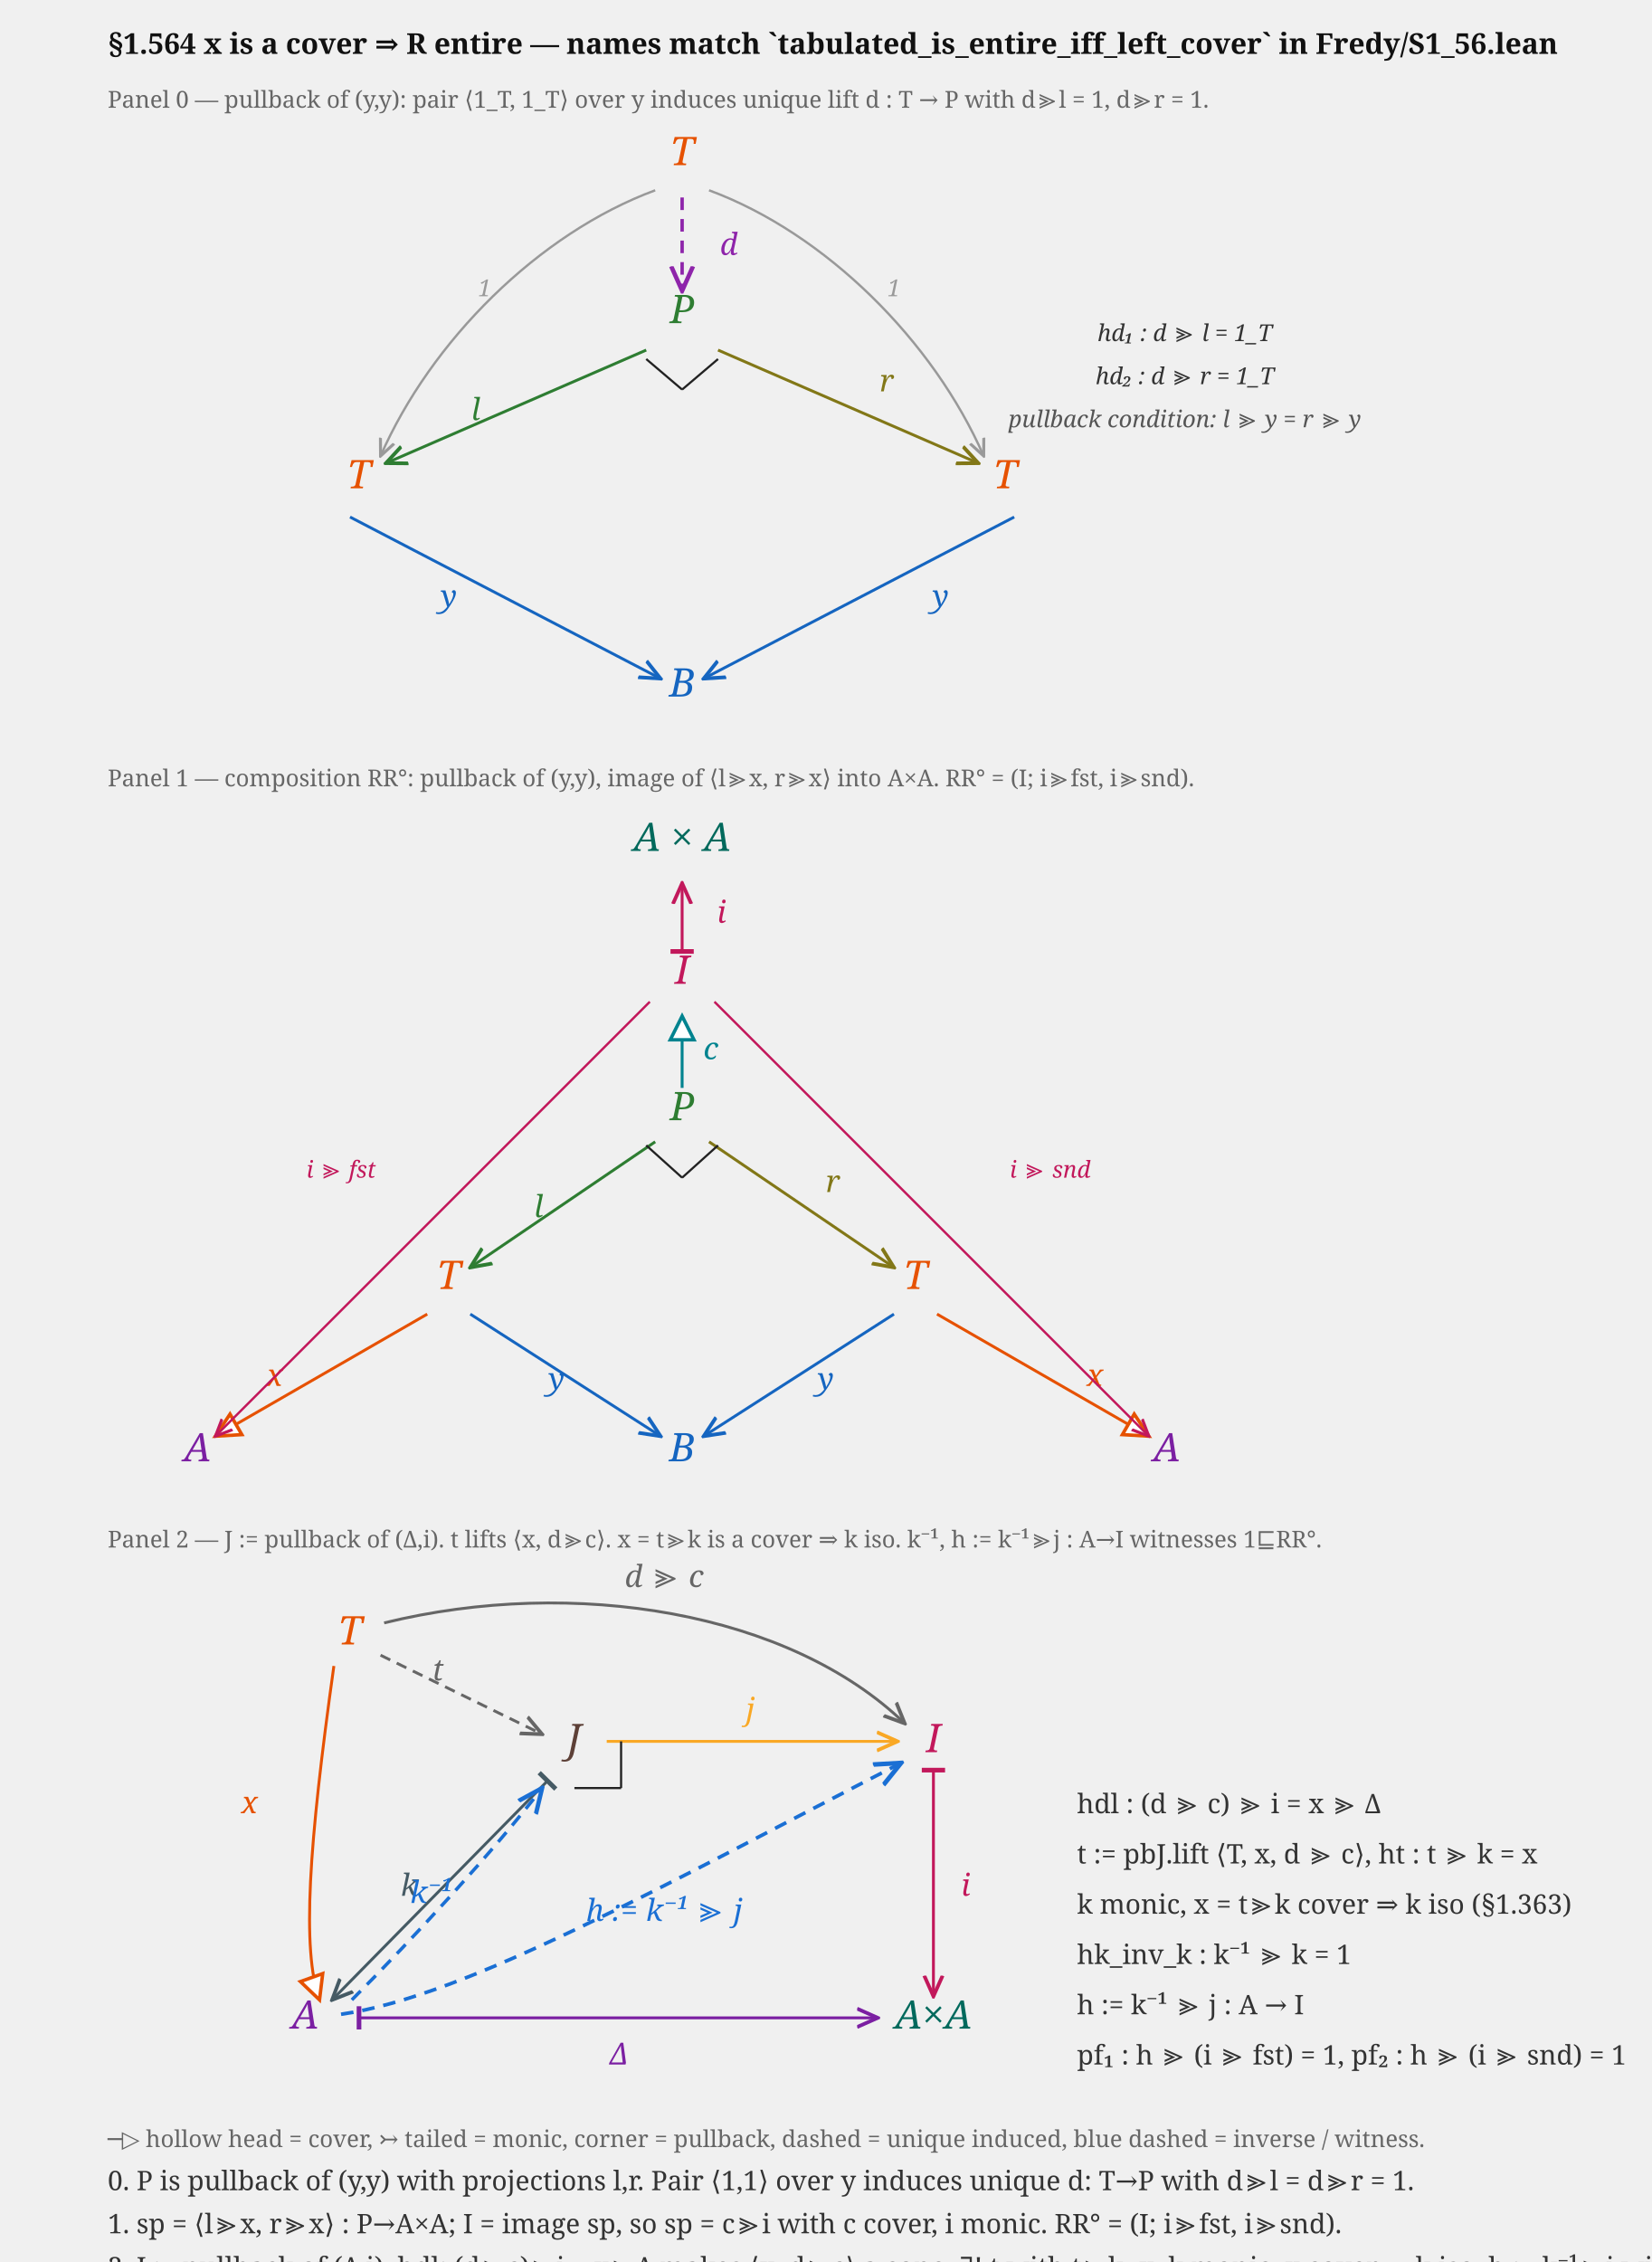
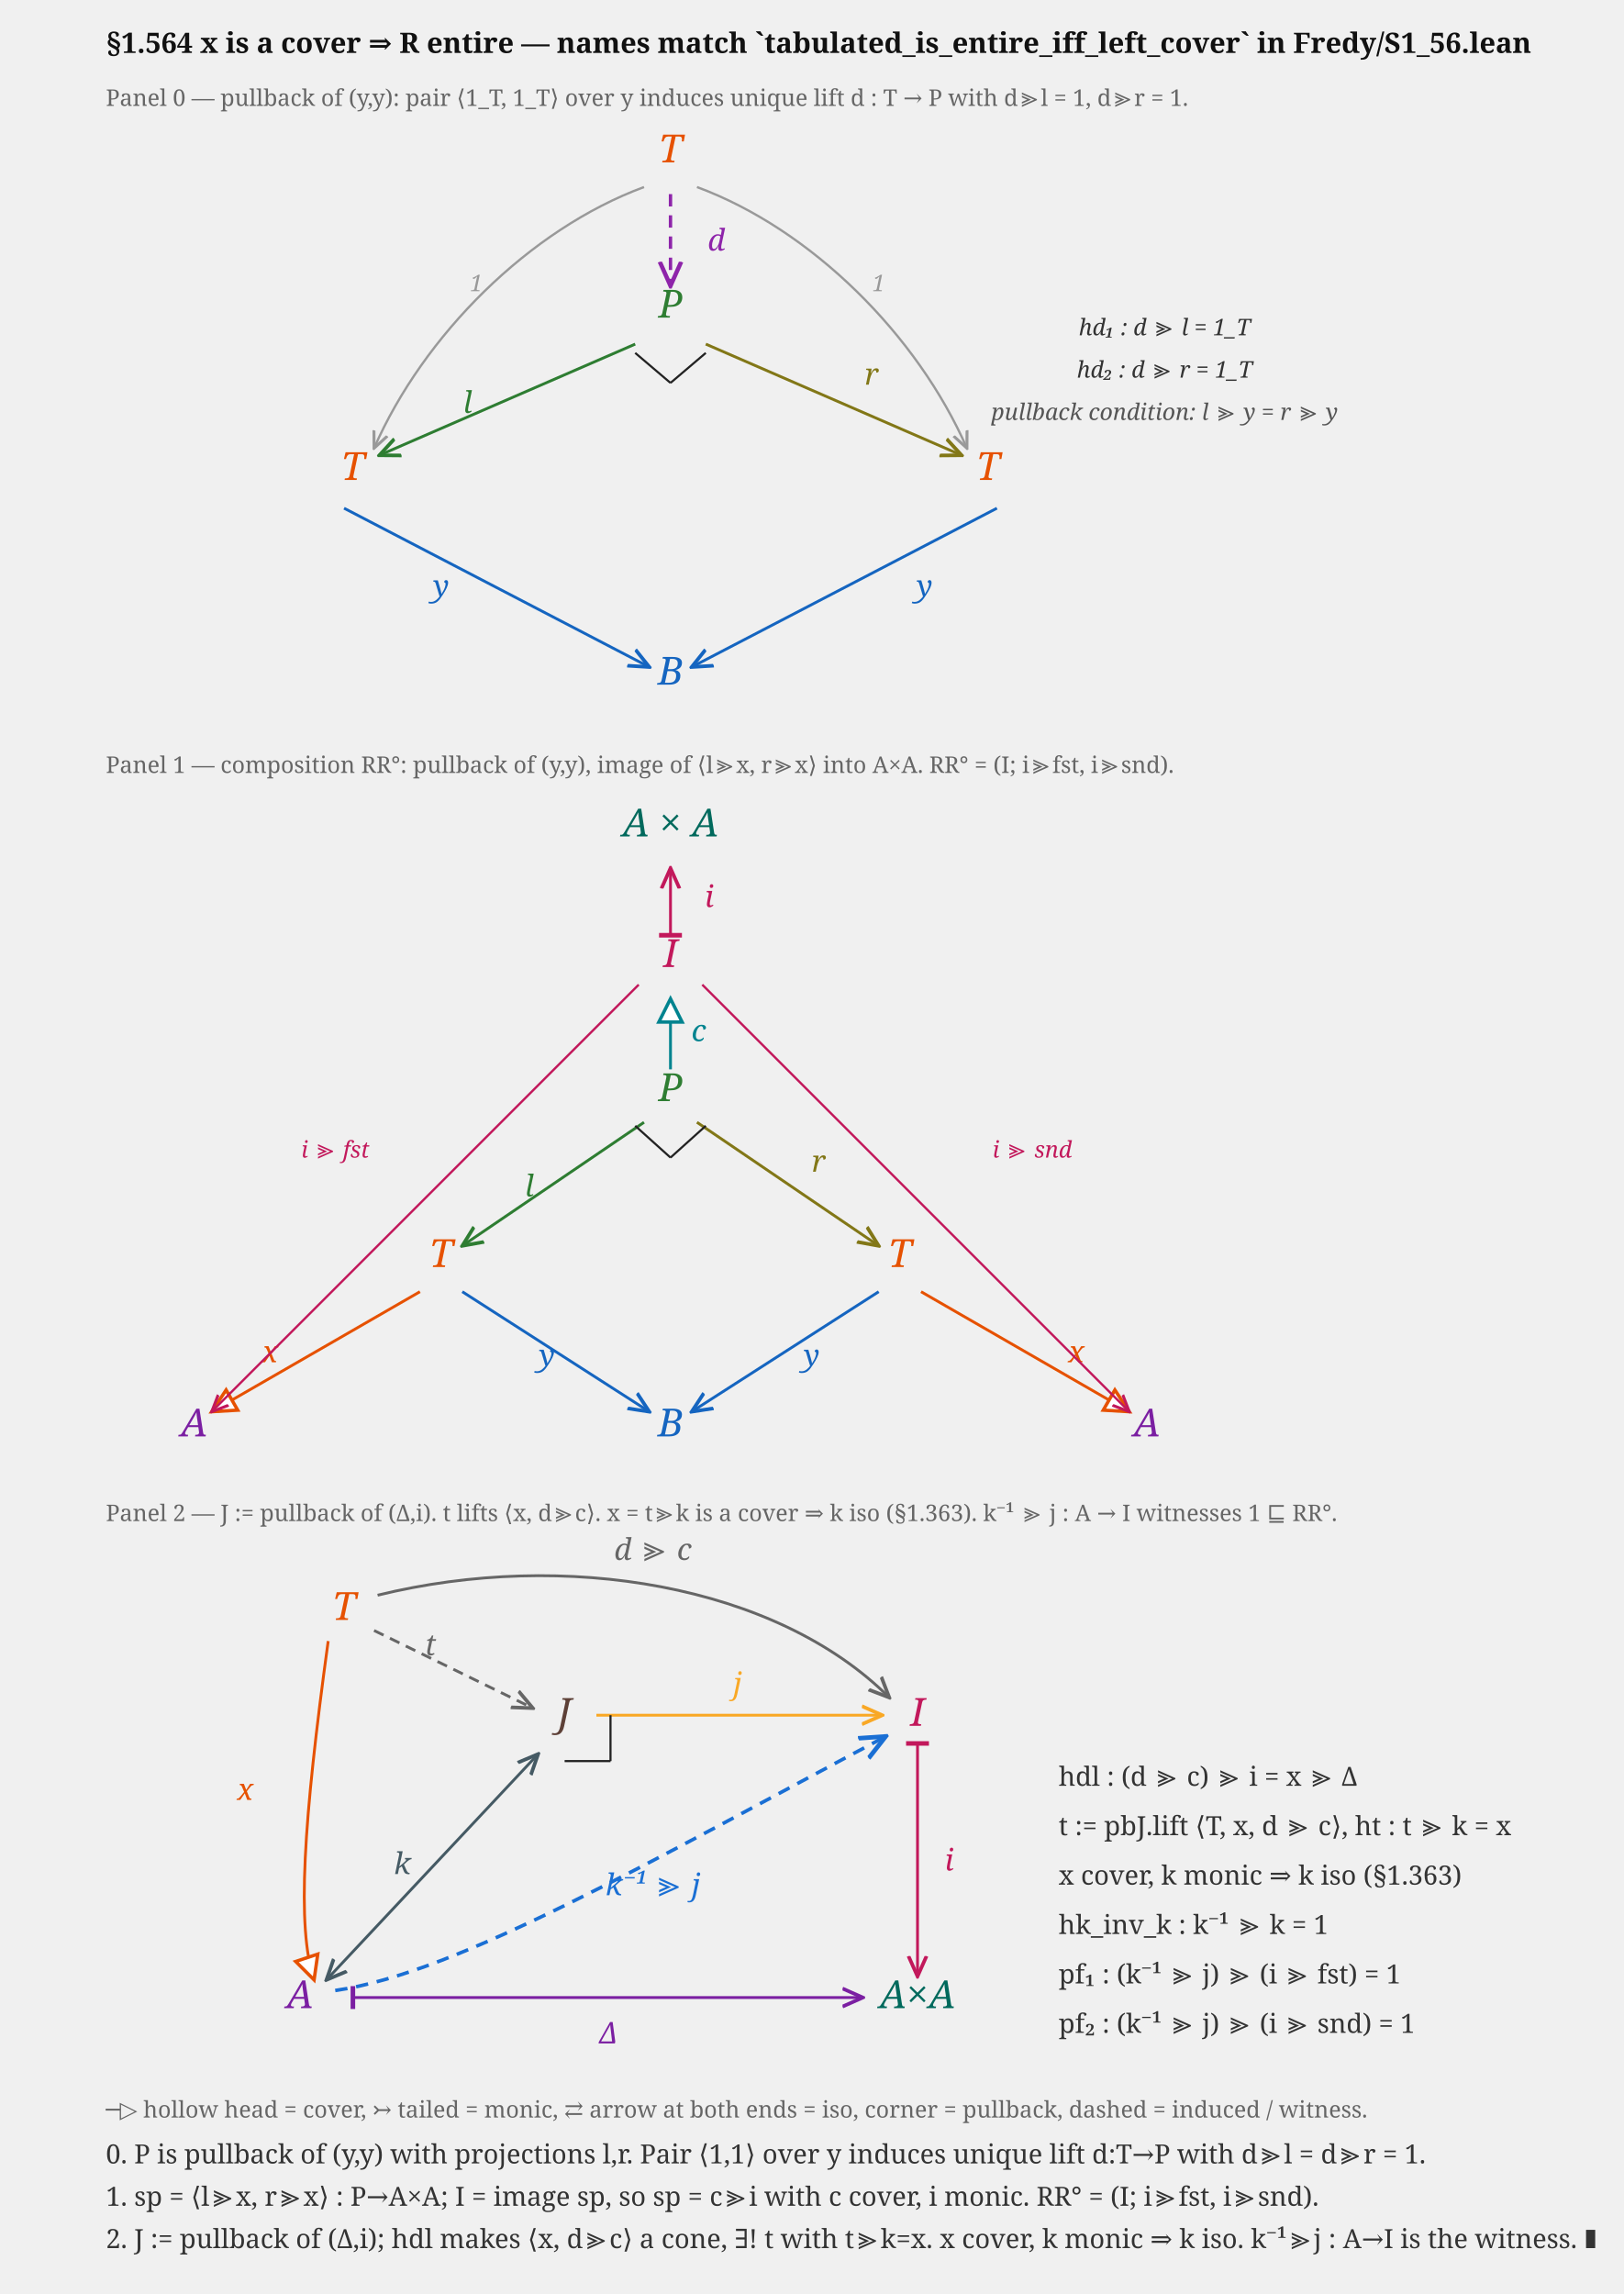
- <svg xmlns="http://www.w3.org/2000/svg" width="920" height="1260" viewBox="0 0 920 1260">
+ <svg xmlns="http://www.w3.org/2000/svg" width="920" height="1300" viewBox="0 0 920 1300">
  <defs>
    <marker id="arr" viewBox="0 0 10 10" refX="9" refY="5" markerWidth="8" markerHeight="8" orient="auto-start-reverse">
      <path d="M 0 1 L 9 5 L 0 9" fill="none" stroke="context-stroke" stroke-width="1.6" />
    </marker>
    <marker id="cov" viewBox="0 0 12 12" refX="10" refY="6" markerWidth="11" markerHeight="11" orient="auto-start-reverse">
      <path d="M 1 1.5 L 10 6 L 1 10.5 Z" fill="#fff" stroke="context-stroke" stroke-width="1.3" />
    </marker>
    <marker id="tail" viewBox="0 0 10 10" refX="2" refY="5" markerWidth="9" markerHeight="9" orient="auto-start-reverse">
      <line x1="2" y1="0.5" x2="2" y2="9.5" stroke="context-stroke" stroke-width="1.8" />
    </marker>
  </defs>
  <style>
    .node { font: italic 22px Georgia, serif; text-anchor: middle; }
    .lbl  { font: italic 17px Georgia, serif; text-anchor: middle; }
    .lbls { font: italic 13px Georgia, serif; text-anchor: middle; }
    .cap  { font: 15px Georgia, serif; fill: #333; }
    .ttl  { font: bold 16px Georgia, serif; fill: #111; }
    .sub  { font: 13px Georgia, serif; fill: #666; }
    .oA  { fill: #7b1fa2; }
    .oB  { fill: #1565c0; }
    .oT  { fill: #e65100; }
    .oP  { fill: #2e7d32; }
    .oI  { fill: #c2185b; }
    .oAA { fill: #00695c; }
    .oJ  { fill: #5d4037; }
  </style>
  <text class="ttl" x="60" y="30">§1.564  x is a cover ⇒ R entire — names match `tabulated_is_entire_iff_left_cover` in Fredy/S1_56.lean</text>
  <text class="sub" x="60" y="60">Panel 0 — pullback of (y,y): pair ⟨1_T, 1_T⟩ over y induces unique lift d : T → P with d≫l = 1, d≫r = 1.</text>
  <text class="node oT" x="380" y="92">T</text>
  <text class="node oP" x="380" y="180">P</text>
  <text class="node oT" x="200" y="272">T</text>
  <text class="node oT" x="560" y="272">T</text>
  <text class="node oB" x="380" y="388">B</text>
  <line x1="380" y1="110" x2="380" y2="162" stroke="#8e24aa" stroke-width="1.9" stroke-dasharray="7 5" marker-end="url(#arr)" />
  <text class="lbl" x="406" y="142" fill="#8e24aa">d</text>
  <path d="M 365 106 C 300 130, 240 190, 212 254" fill="none" stroke="#999" stroke-width="1.3" marker-end="url(#arr)" />
  <text class="lbls" x="270" y="165" fill="#999">1</text>
  <path d="M 395 106 C 460 130, 520 190, 548 254" fill="none" stroke="#999" stroke-width="1.3" marker-end="url(#arr)" />
  <text class="lbls" x="498" y="165" fill="#999">1</text>
  <line x1="360" y1="195" x2="215" y2="258" stroke="#2e7d32" stroke-width="1.6" marker-end="url(#arr)" />
  <text class="lbl" x="265" y="234" fill="#2e7d32">l</text>
  <line x1="400" y1="195" x2="545" y2="258" stroke="#827717" stroke-width="1.6" marker-end="url(#arr)" />
  <text class="lbl" x="494" y="218" fill="#827717">r</text>
  <line x1="360" y1="200" x2="380" y2="217" stroke="#222" stroke-width="1.2" />
  <line x1="400" y1="200" x2="380" y2="217" stroke="#222" stroke-width="1.2" />
  <line x1="195" y1="288" x2="368" y2="378" stroke="#1565c0" stroke-width="1.6" marker-end="url(#arr)" />
  <text class="lbl oB" x="250" y="338">y</text>
  <line x1="565" y1="288" x2="392" y2="378" stroke="#1565c0" stroke-width="1.6" marker-end="url(#arr)" />
  <text class="lbl oB" x="524" y="338">y</text>
  <text class="lbls" x="660" y="190" fill="#333">hd₁ : d ≫ l = 1_T</text>
  <text class="lbls" x="660" y="214" fill="#333">hd₂ : d ≫ r = 1_T</text>
  <text class="lbls" x="660" y="238" fill="#555">pullback condition: l ≫ y = r ≫ y</text>
  <text class="sub" x="60" y="438">Panel 1 — composition RR°: pullback of (y,y), image of ⟨l≫x, r≫x⟩ into A×A.  RR° = (I; i≫fst, i≫snd).</text>
  <text class="node oAA" x="380" y="474">A × A</text>
  <text class="node oI" x="380" y="548">I</text>
  <text class="node oP" x="380" y="624">P</text>
  <text class="node oT" x="250" y="718">T</text>
  <text class="node oT" x="510" y="718">T</text>
  <text class="node oA" x="110" y="814">A</text>
  <text class="node oB" x="380" y="814">B</text>
  <text class="node oA" x="650" y="814">A</text>
  <line x1="380" y1="530" x2="380" y2="492" stroke="#c2185b" stroke-width="1.6" marker-start="url(#tail)" marker-end="url(#arr)" />
  <text class="lbl oI" x="402" y="514">i</text>
  <line x1="380" y1="606" x2="380" y2="566" stroke="#00838f" stroke-width="1.6" marker-end="url(#cov)" />
  <text class="lbl" x="396" y="590" fill="#00838f">c</text>
  <line x1="365" y1="636" x2="262" y2="706" stroke="#2e7d32" stroke-width="1.6" marker-end="url(#arr)" />
  <text class="lbl" x="300" y="678" fill="#2e7d32">l</text>
  <line x1="395" y1="636" x2="498" y2="706" stroke="#827717" stroke-width="1.6" marker-end="url(#arr)" />
  <text class="lbl" x="464" y="664" fill="#827717">r</text>
  <line x1="360" y1="638" x2="380" y2="656" stroke="#222" stroke-width="1.2" />
  <line x1="400" y1="638" x2="380" y2="656" stroke="#222" stroke-width="1.2" />
  <line x1="238" y1="732" x2="120" y2="800" stroke="#e65100" stroke-width="1.6" marker-end="url(#cov)" />
  <text class="lbl" x="153" y="772" fill="#e65100">x</text>
  <line x1="262" y1="732" x2="368" y2="800" stroke="#1565c0" stroke-width="1.6" marker-end="url(#arr)" />
  <text class="lbl" x="310" y="774" fill="#1565c0">y</text>
  <line x1="498" y1="732" x2="392" y2="800" stroke="#1565c0" stroke-width="1.6" marker-end="url(#arr)" />
  <text class="lbl" x="460" y="774" fill="#1565c0">y</text>
  <line x1="522" y1="732" x2="640" y2="800" stroke="#e65100" stroke-width="1.6" marker-end="url(#cov)" />
  <text class="lbl" x="610" y="772" fill="#e65100">x</text>
  <line x1="362" y1="558" x2="120" y2="800" stroke="#c2185b" stroke-width="1.3" marker-end="url(#arr)" />
  <text class="lbls oI" x="190" y="656">i ≫ fst</text>
  <line x1="398" y1="558" x2="640" y2="800" stroke="#c2185b" stroke-width="1.3" marker-end="url(#arr)" />
  <text class="lbls oI" x="585" y="656">i ≫ snd</text>
-   <text class="sub" x="60" y="862">Panel 2 — J := pullback of (Δ,i).  t lifts ⟨x, d≫c⟩.  x = t≫k is a cover ⇒ k iso.  k⁻¹, h := k⁻¹≫j : A→I witnesses 1⊑RR°.</text>
-   <text class="node oT" x="195" y="916">T</text>
-   <text class="node oJ" x="320" y="976">J</text>
-   <text class="node oI" x="520" y="976">I</text>
-   <text class="node oA" x="170" y="1130">A</text>
-   <text class="node oAA" x="520" y="1130">A×A</text>
-   <path d="M 214 904 C 320 878, 440 898, 504 960" fill="none" stroke="#666" stroke-width="1.6" marker-end="url(#arr)" />
+   <text class="sub" x="60" y="862">Panel 2 — J := pullback of (Δ,i).  t lifts ⟨x, d≫c⟩.  x = t≫k is a cover ⇒ k iso (§1.363).  k⁻¹ ≫ j : A → I witnesses 1 ⊑ RR°.</text>
+   <text class="node oT" x="195" y="918">T</text>
+   <text class="node oJ" x="320" y="978">J</text>
+   <text class="node oI" x="520" y="978">I</text>
+   <text class="node oA" x="170" y="1138">A</text>
+   <text class="node oAA" x="520" y="1138">A×A</text>
+   <path d="M 214 904 C 320 878, 440 898, 504 962" fill="none" stroke="#666" stroke-width="1.6" marker-end="url(#arr)" />
  <text class="lbl" x="370" y="884" fill="#666">d ≫ c</text>
-   <path d="M 186 928 C 172 1028, 168 1086, 178 1114" fill="none" stroke="#e65100" stroke-width="1.6" marker-end="url(#cov)" />
-   <text class="lbl" x="139" y="1010" fill="#e65100">x</text>
-   <line x1="212" y1="922" x2="302" y2="966" stroke="#666" stroke-width="1.6" stroke-dasharray="6 4" marker-end="url(#arr)" />
-   <text class="lbl" x="244" y="936" fill="#666">t</text>
-   <line x1="338" y1="970" x2="500" y2="970" stroke="#f9a825" stroke-width="1.6" marker-end="url(#arr)" />
-   <text class="lbl" x="418" y="958" fill="#f9a825">j</text>
-   <line x1="305" y1="992" x2="185" y2="1114" stroke="#455a64" stroke-width="1.6" marker-start="url(#tail)" marker-end="url(#arr)" />
-   <text class="lbl" x="228" y="1056" fill="#455a64">k</text>
-   <line x1="346" y1="970" x2="346" y2="996" stroke="#222" stroke-width="1.2" />
-   <line x1="320" y1="996" x2="346" y2="996" stroke="#222" stroke-width="1.2" />
-   <line x1="520" y1="986" x2="520" y2="1112" stroke="#c2185b" stroke-width="1.6" marker-start="url(#tail)" marker-end="url(#arr)" />
-   <text class="lbl oI" x="538" y="1056">i</text>
-   <line x1="200" y1="1124" x2="489" y2="1124" stroke="#7b1fa2" stroke-width="1.6" marker-start="url(#tail)" marker-end="url(#arr)" />
-   <text class="lbl oA" x="345" y="1150">Δ</text>
-   <path d="M 196 1114 C 230 1080, 276 1030, 302 996" fill="none" stroke="#1a6fd4" stroke-width="1.9" stroke-dasharray="7 5" marker-end="url(#arr)" />
-   <text class="lbl" x="240" y="1060" fill="#1a6fd4">k⁻¹</text>
-   <path d="M 190 1122 C 260 1112, 370 1050, 502 982" fill="none" stroke="#1a6fd4" stroke-width="2.0" stroke-dasharray="7 5" marker-end="url(#arr)" />
-   <text class="lbl" x="370" y="1070" fill="#1a6fd4">h := k⁻¹ ≫ j</text>
-   <text class="cap" x="600" y="1010">hdl : (d ≫ c) ≫ i = x ≫ Δ</text>
-   <text class="cap" x="600" y="1038">t := pbJ.lift ⟨T, x, d ≫ c⟩,  ht : t ≫ k = x</text>
-   <text class="cap" x="600" y="1066">k monic, x = t≫k cover ⇒ k iso (§1.363)</text>
-   <text class="cap" x="600" y="1094">hk_inv_k : k⁻¹ ≫ k = 1</text>
-   <text class="cap" x="600" y="1122">h := k⁻¹ ≫ j : A → I</text>
-   <text class="cap" x="600" y="1150">pf₁ : h ≫ (i ≫ fst) = 1,  pf₂ : h ≫ (i ≫ snd) = 1</text>
-   <text class="sub" x="60" y="1196">─▷ hollow head = cover,   ↣ tailed = monic,   corner = pullback,   dashed = unique induced,   blue dashed = inverse / witness.</text>
-   <text class="cap" x="60" y="1220">0.  P is pullback of (y,y) with projections l,r.  Pair ⟨1,1⟩ over y induces unique d: T→P with d≫l = d≫r = 1.</text>
-   <text class="cap" x="60" y="1244">1.  sp = ⟨l≫x, r≫x⟩ : P→A×A;  I = image sp, so sp = c≫i with c cover, i monic.  RR° = (I; i≫fst, i≫snd).</text>
-   <text class="cap" x="60" y="1268">2.  J := pullback of (Δ,i).  hdl: (d≫c)≫i = x≫Δ makes ⟨x, d≫c⟩ a cone, ∃! t with t≫k=x.  k monic, x cover ⇒ k iso.  h := k⁻¹≫j witnesses 1⊑RR°. ∎</text>
+   <path d="M 186 930 C 172 1032, 168 1092, 178 1122" fill="none" stroke="#e65100" stroke-width="1.6" marker-end="url(#cov)" />
+   <text class="lbl" x="139" y="1020" fill="#e65100">x</text>
+   <line x1="212" y1="924" x2="302" y2="968" stroke="#666" stroke-width="1.6" stroke-dasharray="6 4" marker-end="url(#arr)" />
+   <text class="lbl" x="244" y="938" fill="#666">t</text>
+   <line x1="338" y1="972" x2="500" y2="972" stroke="#f9a825" stroke-width="1.6" marker-end="url(#arr)" />
+   <text class="lbl" x="418" y="960" fill="#f9a825">j</text>
+   <line x1="305" y1="994" x2="185" y2="1122" stroke="#455a64" stroke-width="1.6" marker-start="url(#arr)" marker-end="url(#arr)" />
+   <text class="lbl" x="228" y="1062" fill="#455a64">k</text>
+   <line x1="346" y1="972" x2="346" y2="998" stroke="#222" stroke-width="1.2" />
+   <line x1="320" y1="998" x2="346" y2="998" stroke="#222" stroke-width="1.2" />
+   <line x1="520" y1="988" x2="520" y2="1120" stroke="#c2185b" stroke-width="1.6" marker-start="url(#tail)" marker-end="url(#arr)" />
+   <text class="lbl oI" x="538" y="1060">i</text>
+   <line x1="200" y1="1132" x2="489" y2="1132" stroke="#7b1fa2" stroke-width="1.6" marker-start="url(#tail)" marker-end="url(#arr)" />
+   <text class="lbl oA" x="345" y="1158">Δ</text>
+   <path d="M 190 1128 C 260 1118, 370 1054, 502 984" fill="none" stroke="#1a6fd4" stroke-width="2.0" stroke-dasharray="7 5" marker-end="url(#arr)" />
+   <text class="lbl" x="370" y="1074" fill="#1a6fd4">k⁻¹ ≫ j</text>
+   <text class="cap" x="600" y="1012">hdl : (d ≫ c) ≫ i = x ≫ Δ</text>
+   <text class="cap" x="600" y="1040">t := pbJ.lift ⟨T, x, d ≫ c⟩,  ht : t ≫ k = x</text>
+   <text class="cap" x="600" y="1068">x cover, k monic ⇒ k iso (§1.363)</text>
+   <text class="cap" x="600" y="1096">hk_inv_k : k⁻¹ ≫ k = 1</text>
+   <text class="cap" x="600" y="1124">pf₁ : (k⁻¹ ≫ j) ≫ (i ≫ fst) = 1</text>
+   <text class="cap" x="600" y="1152">pf₂ : (k⁻¹ ≫ j) ≫ (i ≫ snd) = 1</text>
+   <text class="sub" x="60" y="1200">─▷ hollow head = cover,   ↣ tailed = monic,   ⇄ arrow at both ends = iso,   corner = pullback,   dashed = induced / witness.</text>
+   <text class="cap" x="60" y="1226">0.  P is pullback of (y,y) with projections l,r.  Pair ⟨1,1⟩ over y induces unique lift d:T→P with d≫l = d≫r = 1.</text>
+   <text class="cap" x="60" y="1250">1.  sp = ⟨l≫x, r≫x⟩ : P→A×A;  I = image sp, so sp = c≫i with c cover, i monic.  RR° = (I; i≫fst, i≫snd).</text>
+   <text class="cap" x="60" y="1274">2.  J := pullback of (Δ,i);  hdl makes ⟨x, d≫c⟩ a cone, ∃! t with t≫k=x.  x cover, k monic ⇒ k iso.  k⁻¹≫j : A→I is the witness. ∎</text>
</svg>
